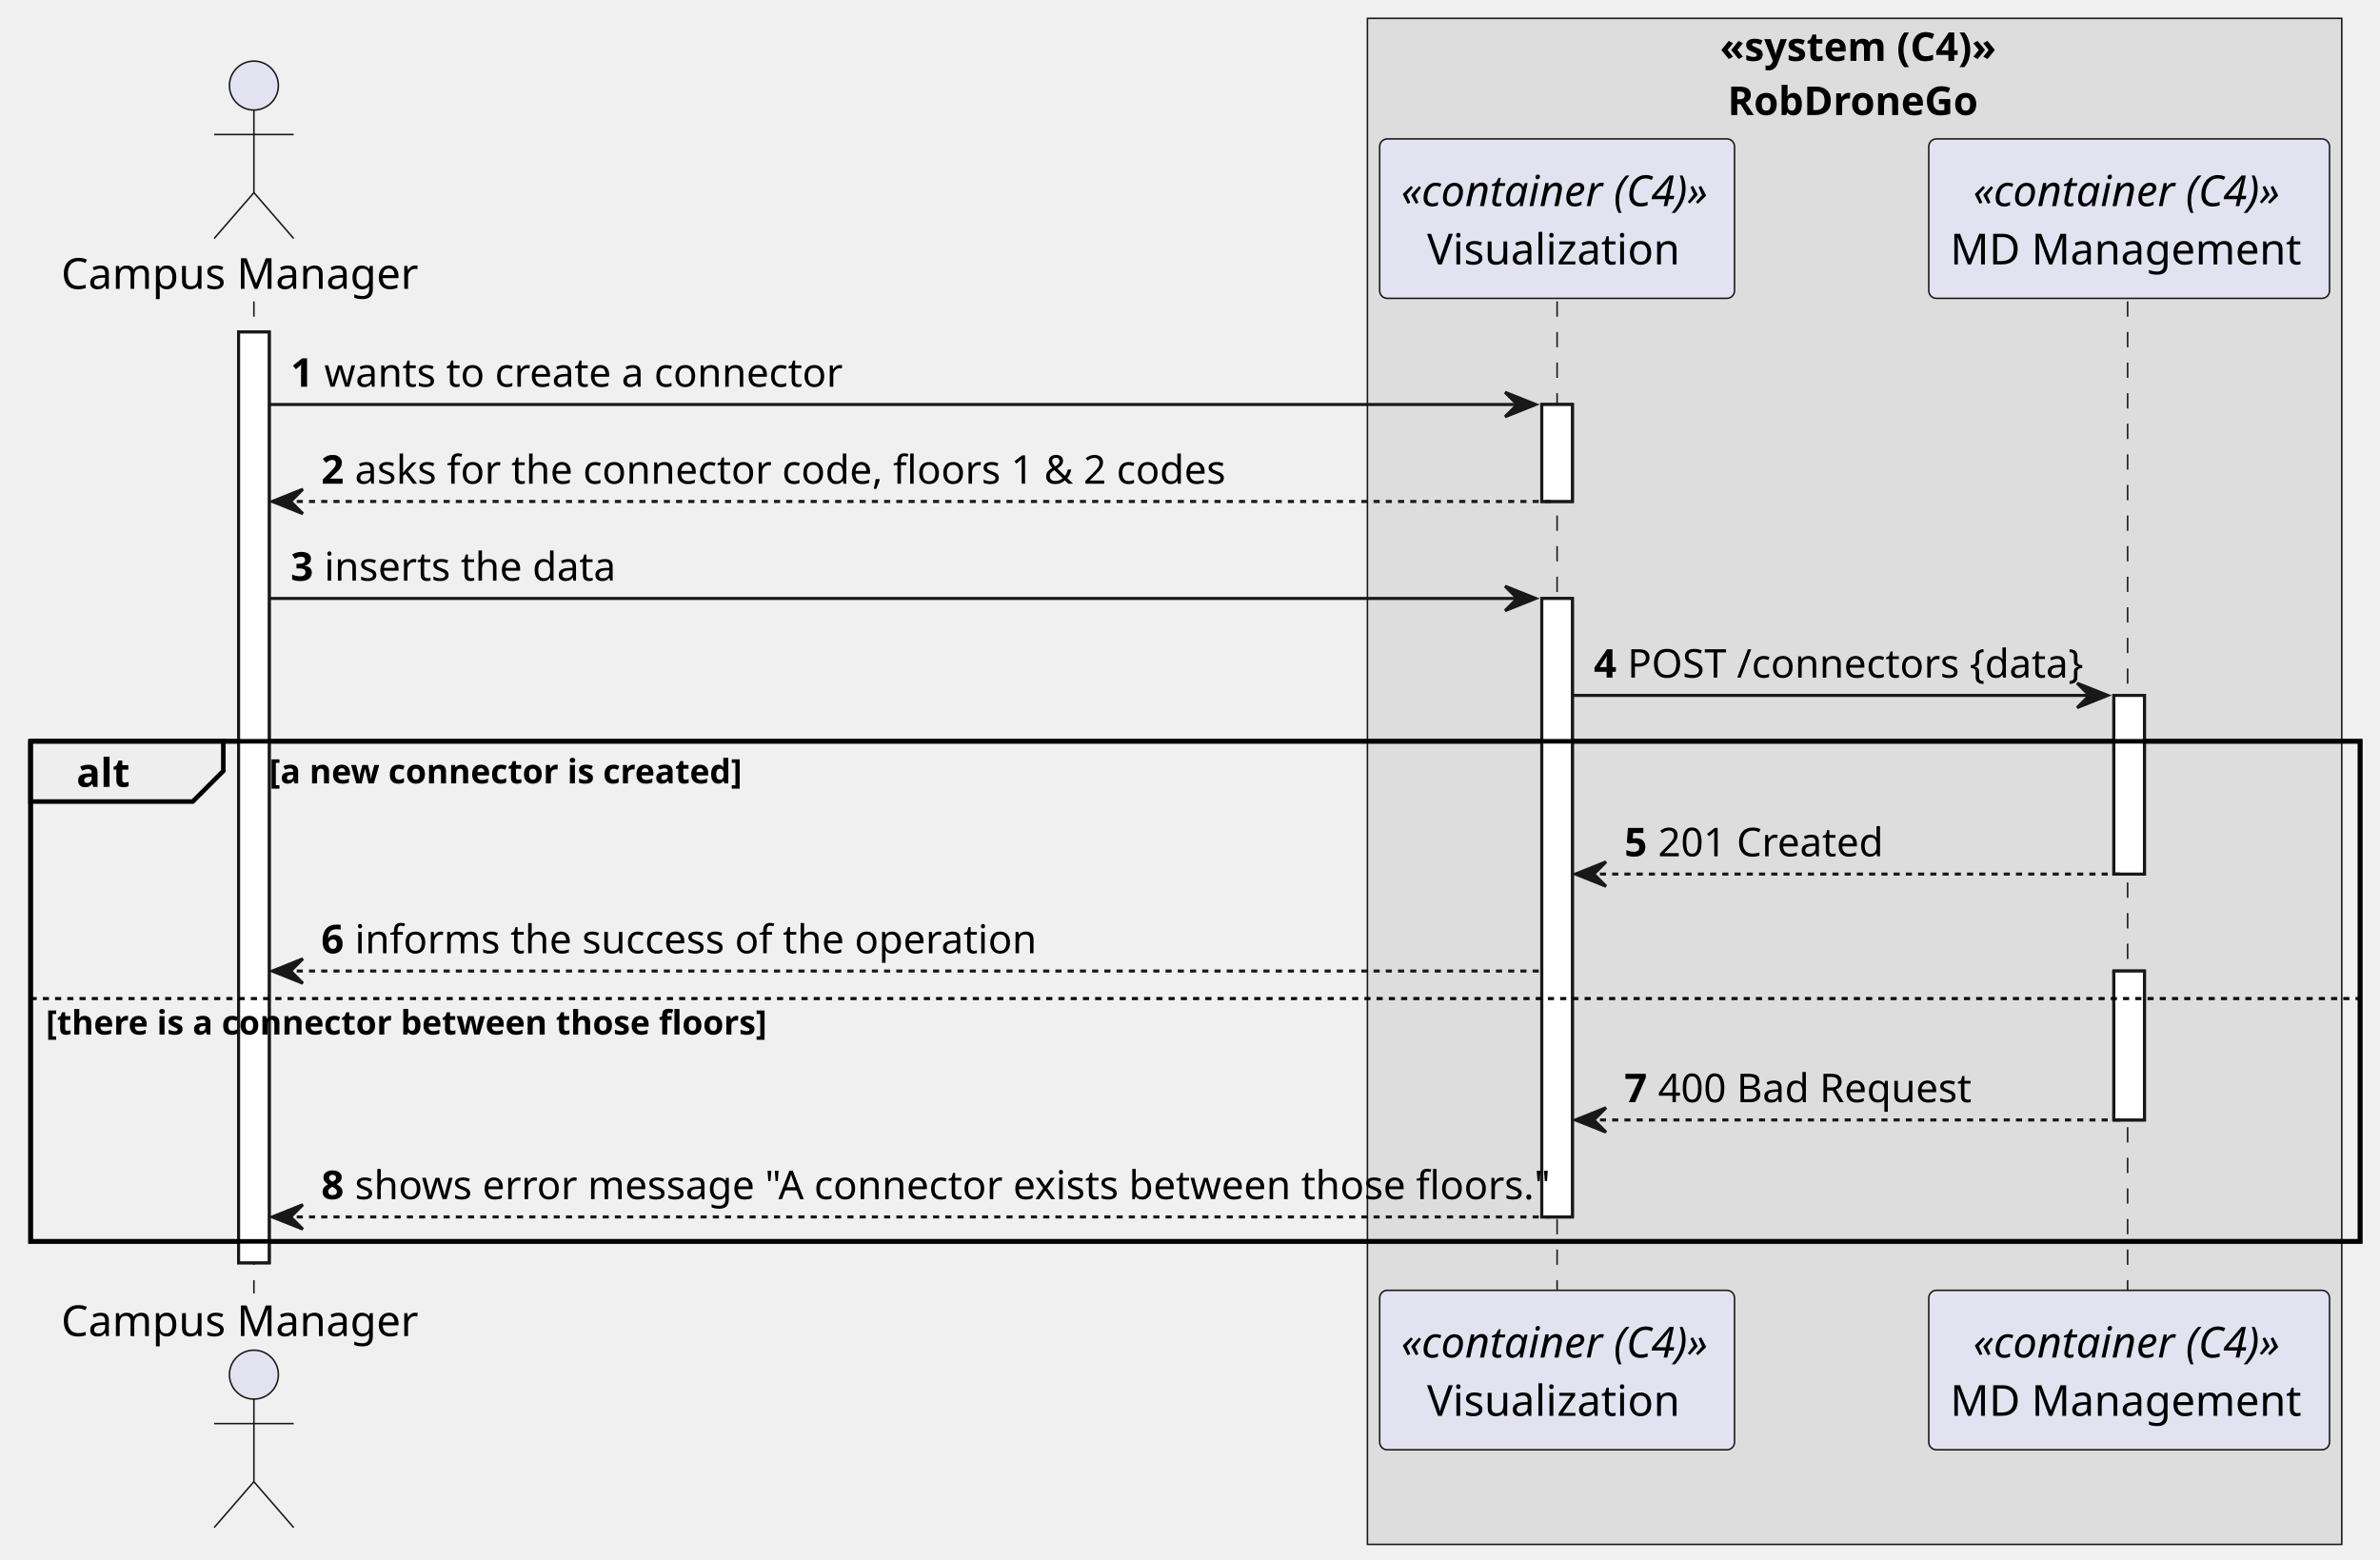
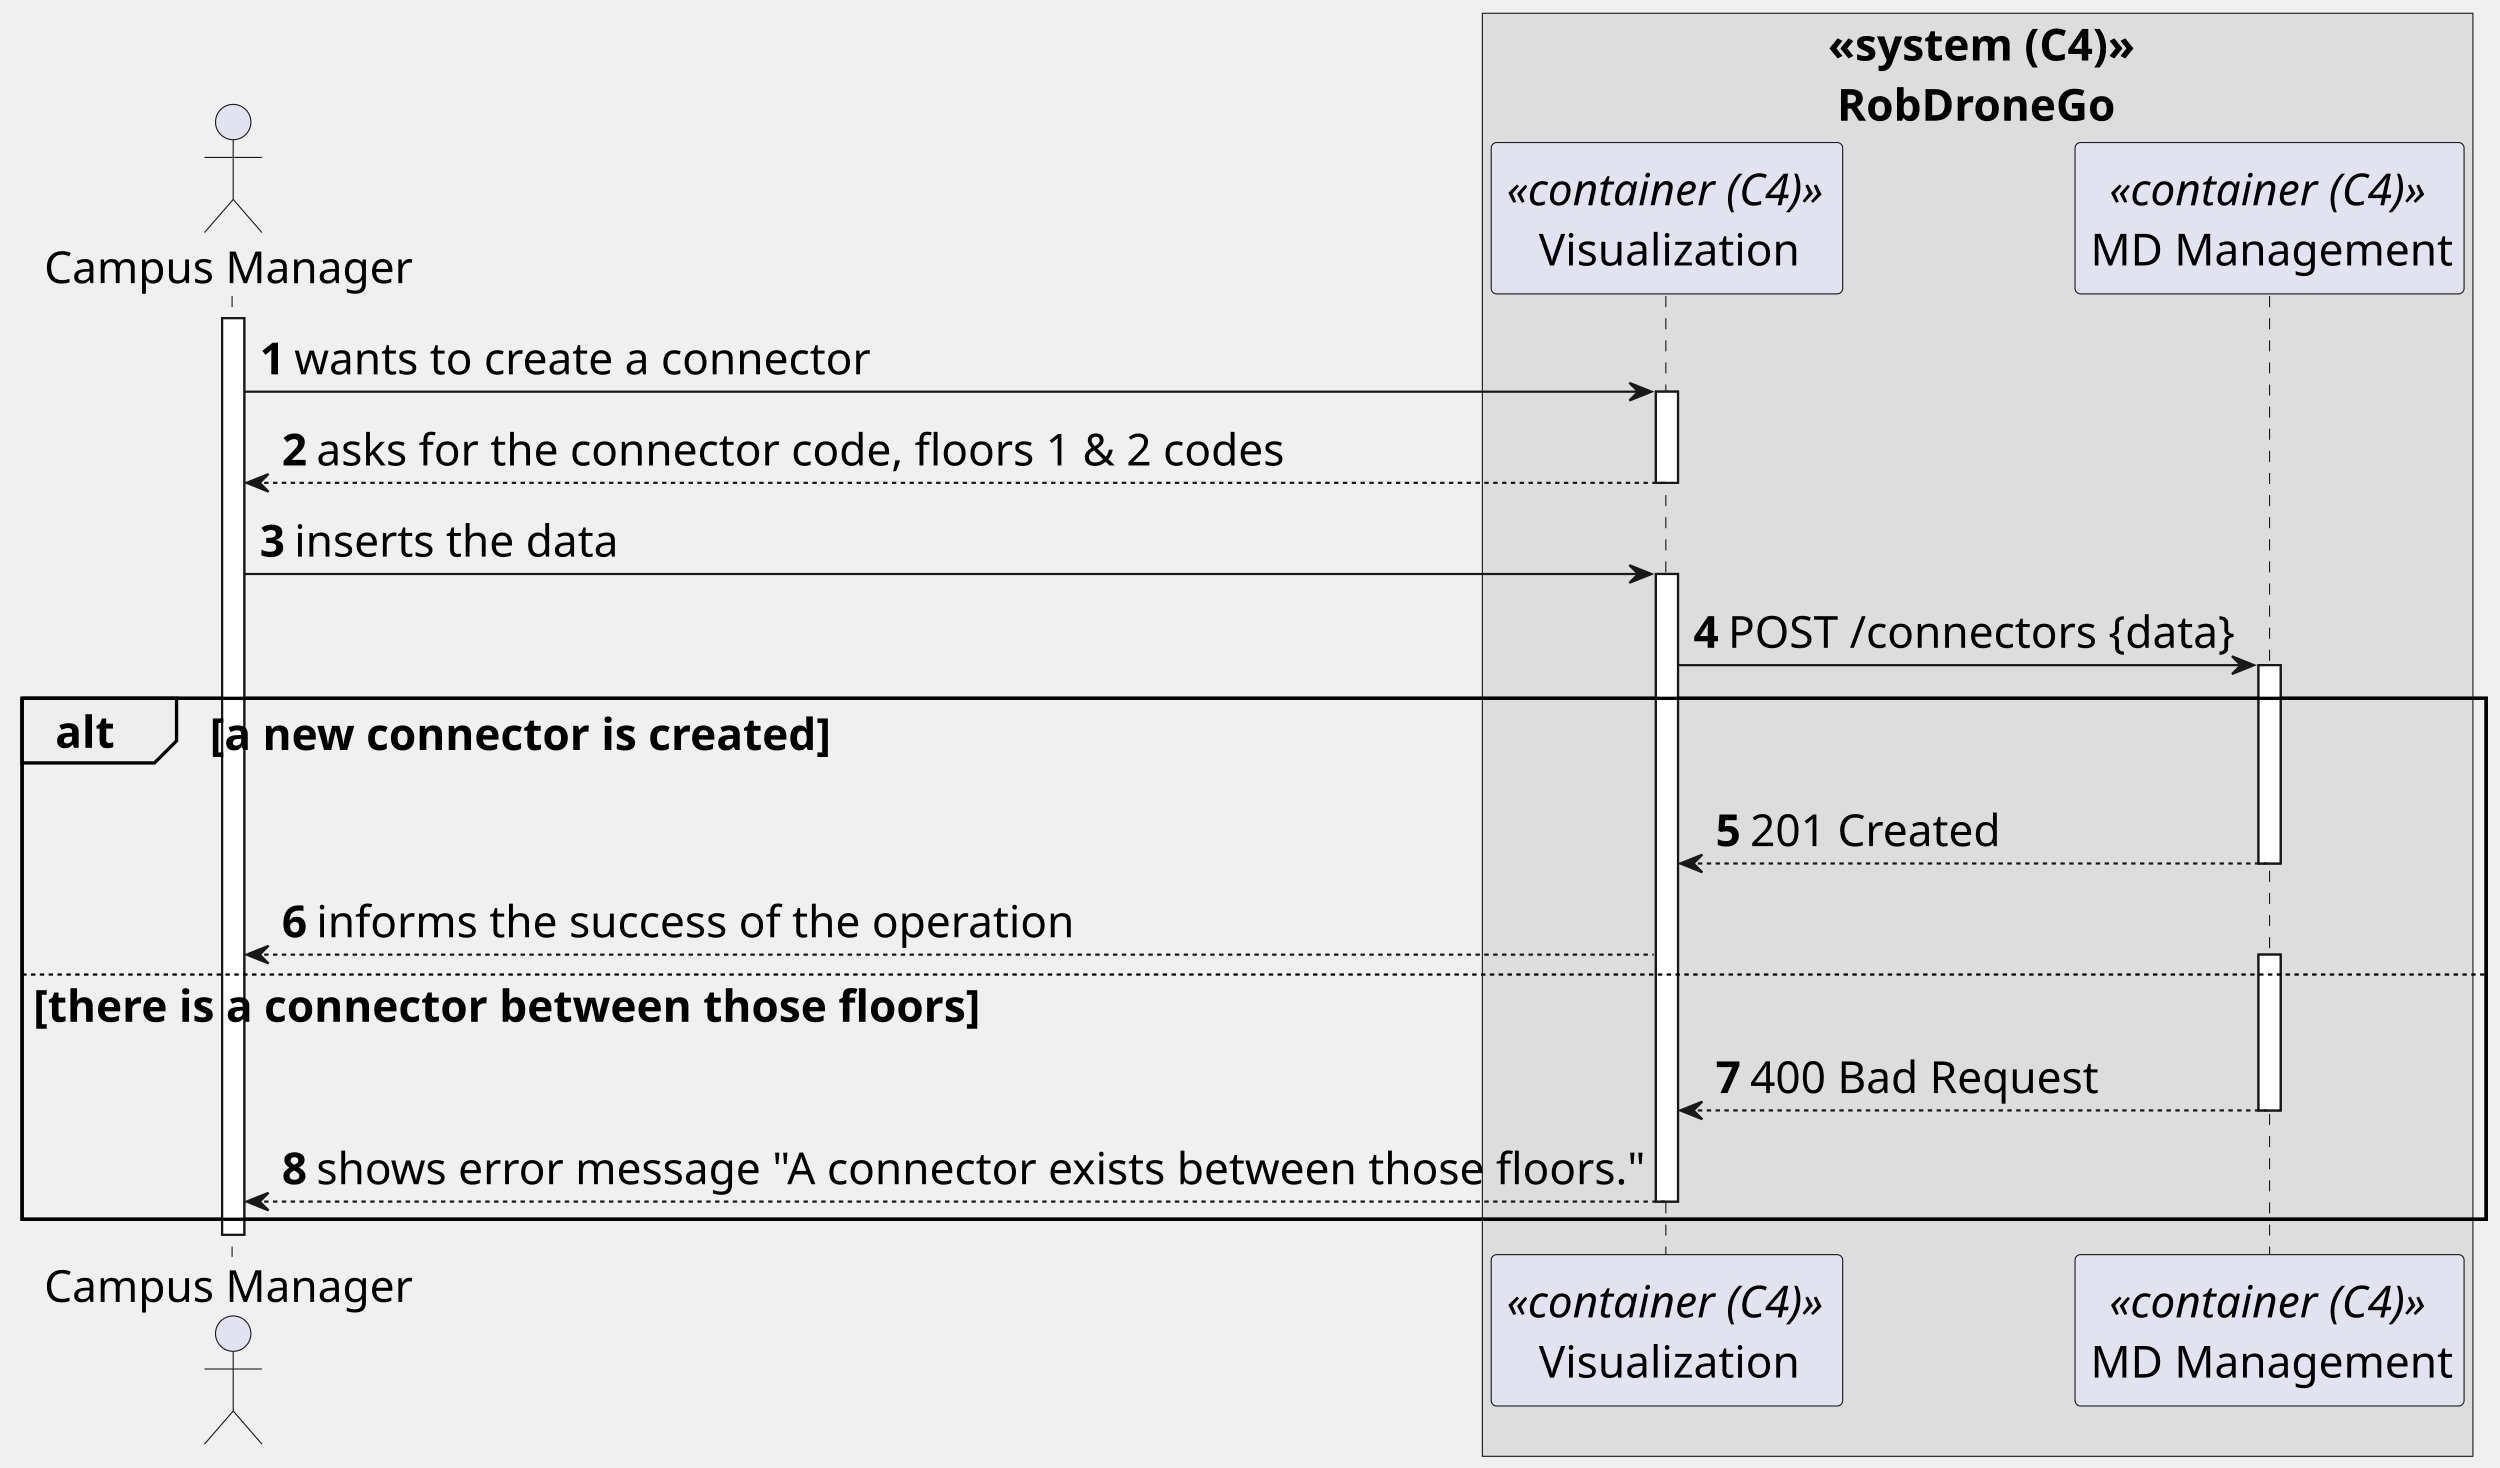
- <svg xmlns="http://www.w3.org/2000/svg" contentStyleType="text/css" height="510px" preserveAspectRatio="none" style="width:778px;height:510px;background:#FFFFFF;" version="1.1" viewBox="0 0 778 510" width="778px" zoomAndPan="magnify">
+ <svg xmlns="http://www.w3.org/2000/svg" contentStyleType="text/css" height="664px" preserveAspectRatio="none" style="width:1131px;height:664px;background:#FFFFFF;" version="1.1" viewBox="0 0 1131 664" width="1131px" zoomAndPan="magnify">
  <defs />
  <g>
-     <rect fill="#DDDDDD" height="498.952" style="stroke:#181818;stroke-width:0.5;" width="318.5" x="447" y="6" />
-     <text fill="#000000" font-family="sans-serif" font-size="13" font-weight="bold" lengthAdjust="spacing" textLength="88" x="562.25" y="19.897">«system (C4)»</text>
-     <text fill="#000000" font-family="sans-serif" font-size="13" font-weight="bold" lengthAdjust="spacing" textLength="83" x="564.75" y="37.603">RobDroneGo</text>
-     <rect fill="#FFFFFF" height="304.336" style="stroke:#181818;stroke-width:1.0;" width="10" x="78" y="108.548" />
-     <rect fill="#FFFFFF" height="31.706" style="stroke:#181818;stroke-width:1.0;" width="10" x="504" y="132.254" />
-     <rect fill="#FFFFFF" height="202.218" style="stroke:#181818;stroke-width:1.0;" width="10" x="504" y="195.666" />
-     <rect fill="#FFFFFF" height="58.412" style="stroke:#181818;stroke-width:1.0;" width="10" x="691" y="227.372" />
-     <rect fill="#FFFFFF" height="48.688" style="stroke:#181818;stroke-width:1.0;" width="10" x="691" y="317.49" />
-     <rect fill="none" height="163.512" style="stroke:#000000;stroke-width:1.5;" width="761.5" x="10" y="242.372" />
-     <line style="stroke:#181818;stroke-width:0.5;stroke-dasharray:5.0,5.0;" x1="83" x2="83" y1="98.548" y2="422.884" />
-     <line style="stroke:#181818;stroke-width:0.5;stroke-dasharray:5.0,5.0;" x1="509" x2="509" y1="98.548" y2="422.884" />
-     <line style="stroke:#181818;stroke-width:0.5;stroke-dasharray:5.0,5.0;" x1="695.5" x2="695.5" y1="98.548" y2="422.884" />
-     <text fill="#000000" font-family="sans-serif" font-size="14" lengthAdjust="spacing" textLength="120" x="20" y="94.446">Campus Manager</text>
-     <ellipse cx="83" cy="27.98" fill="#E2E2F0" rx="8" ry="8" style="stroke:#181818;stroke-width:0.5;" />
-     <path d="M83,35.98 L83,62.98 M70,43.98 L96,43.98 M83,62.98 L70,77.98 M83,62.98 L96,77.98 " fill="none" style="stroke:#181818;stroke-width:0.5;" />
-     <text fill="#000000" font-family="sans-serif" font-size="14" lengthAdjust="spacing" textLength="120" x="20" y="436.85">Campus Manager</text>
-     <ellipse cx="83" cy="449.452" fill="#E2E2F0" rx="8" ry="8" style="stroke:#181818;stroke-width:0.5;" />
-     <path d="M83,457.452 L83,484.452 M70,465.452 L96,465.452 M83,484.452 L70,499.452 M83,484.452 L96,499.452 " fill="none" style="stroke:#181818;stroke-width:0.5;" />
-     <rect fill="#E2E2F0" height="52.136" rx="2.5" ry="2.5" style="stroke:#181818;stroke-width:0.5;" width="116" x="451" y="45.412" />
-     <text fill="#000000" font-family="sans-serif" font-size="14" font-style="italic" lengthAdjust="spacing" textLength="102" x="458" y="67.378">«container (C4)»</text>
-     <text fill="#000000" font-family="sans-serif" font-size="14" lengthAdjust="spacing" textLength="85" x="466.5" y="86.446">Visualization</text>
-     <rect fill="#E2E2F0" height="52.136" rx="2.5" ry="2.5" style="stroke:#181818;stroke-width:0.5;" width="116" x="451" y="421.884" />
-     <text fill="#000000" font-family="sans-serif" font-size="14" font-style="italic" lengthAdjust="spacing" textLength="102" x="458" y="443.85">«container (C4)»</text>
-     <text fill="#000000" font-family="sans-serif" font-size="14" lengthAdjust="spacing" textLength="85" x="466.5" y="462.918">Visualization</text>
-     <rect fill="#E2E2F0" height="52.136" rx="2.5" ry="2.5" style="stroke:#181818;stroke-width:0.5;" width="131" x="630.5" y="45.412" />
-     <text fill="#000000" font-family="sans-serif" font-size="14" font-style="italic" lengthAdjust="spacing" textLength="102" x="645" y="67.378">«container (C4)»</text>
-     <text fill="#000000" font-family="sans-serif" font-size="14" lengthAdjust="spacing" textLength="117" x="637.5" y="86.446">MD Management</text>
-     <rect fill="#E2E2F0" height="52.136" rx="2.5" ry="2.5" style="stroke:#181818;stroke-width:0.5;" width="131" x="630.5" y="421.884" />
-     <text fill="#000000" font-family="sans-serif" font-size="14" font-style="italic" lengthAdjust="spacing" textLength="102" x="645" y="443.85">«container (C4)»</text>
-     <text fill="#000000" font-family="sans-serif" font-size="14" lengthAdjust="spacing" textLength="117" x="637.5" y="462.918">MD Management</text>
-     <rect fill="#FFFFFF" height="304.336" style="stroke:#181818;stroke-width:1.0;" width="10" x="78" y="108.548" />
-     <rect fill="#FFFFFF" height="31.706" style="stroke:#181818;stroke-width:1.0;" width="10" x="504" y="132.254" />
-     <rect fill="#FFFFFF" height="202.218" style="stroke:#181818;stroke-width:1.0;" width="10" x="504" y="195.666" />
-     <rect fill="#FFFFFF" height="58.412" style="stroke:#181818;stroke-width:1.0;" width="10" x="691" y="227.372" />
-     <rect fill="#FFFFFF" height="48.688" style="stroke:#181818;stroke-width:1.0;" width="10" x="691" y="317.49" />
-     <polygon fill="#181818" points="492,128.254,502,132.254,492,136.254,496,132.254" style="stroke:#181818;stroke-width:1.0;" />
-     <line style="stroke:#181818;stroke-width:1.0;" x1="88" x2="498" y1="132.254" y2="132.254" />
-     <text fill="#000000" font-family="sans-serif" font-size="13" font-weight="bold" lengthAdjust="spacing" textLength="7" x="95" y="126.445">1</text>
-     <text fill="#000000" font-family="sans-serif" font-size="13" lengthAdjust="spacing" textLength="166" x="106" y="126.445">wants to create a connector</text>
-     <polygon fill="#181818" points="99,159.96,89,163.96,99,167.96,95,163.96" style="stroke:#181818;stroke-width:1.0;" />
-     <line style="stroke:#181818;stroke-width:1.0;stroke-dasharray:2.0,2.0;" x1="93" x2="508" y1="163.96" y2="163.96" />
-     <text fill="#000000" font-family="sans-serif" font-size="13" font-weight="bold" lengthAdjust="spacing" textLength="7" x="105" y="158.151">2</text>
-     <text fill="#000000" font-family="sans-serif" font-size="13" lengthAdjust="spacing" textLength="276" x="116" y="158.151">asks for the connector code, floors 1 &amp; 2 codes</text>
-     <polygon fill="#181818" points="492,191.666,502,195.666,492,199.666,496,195.666" style="stroke:#181818;stroke-width:1.0;" />
-     <line style="stroke:#181818;stroke-width:1.0;" x1="88" x2="498" y1="195.666" y2="195.666" />
-     <text fill="#000000" font-family="sans-serif" font-size="13" font-weight="bold" lengthAdjust="spacing" textLength="7" x="95" y="189.857">3</text>
-     <text fill="#000000" font-family="sans-serif" font-size="13" lengthAdjust="spacing" textLength="93" x="106" y="189.857">inserts the data</text>
-     <polygon fill="#181818" points="679,223.372,689,227.372,679,231.372,683,227.372" style="stroke:#181818;stroke-width:1.0;" />
-     <line style="stroke:#181818;stroke-width:1.0;" x1="514" x2="685" y1="227.372" y2="227.372" />
-     <text fill="#000000" font-family="sans-serif" font-size="13" font-weight="bold" lengthAdjust="spacing" textLength="7" x="521" y="221.563">4</text>
-     <text fill="#000000" font-family="sans-serif" font-size="13" lengthAdjust="spacing" textLength="147" x="532" y="221.563">POST /connectors {data}</text>
-     <path d="M10,242.372 L73,242.372 L73,252.078 L63,262.078 L10,262.078 L10,242.372 " fill="#EEEEEE" style="stroke:#000000;stroke-width:1.5;" />
-     <rect fill="none" height="163.512" style="stroke:#000000;stroke-width:1.5;" width="761.5" x="10" y="242.372" />
-     <text fill="#000000" font-family="sans-serif" font-size="13" font-weight="bold" lengthAdjust="spacing" textLength="18" x="25" y="257.269">alt</text>
-     <text fill="#000000" font-family="sans-serif" font-size="11" font-weight="bold" lengthAdjust="spacing" textLength="159" x="88" y="256.131">[a new connector is created]</text>
-     <polygon fill="#181818" points="525,281.784,515,285.784,525,289.784,521,285.784" style="stroke:#181818;stroke-width:1.0;" />
-     <line style="stroke:#181818;stroke-width:1.0;stroke-dasharray:2.0,2.0;" x1="519" x2="695" y1="285.784" y2="285.784" />
-     <text fill="#000000" font-family="sans-serif" font-size="13" font-weight="bold" lengthAdjust="spacing" textLength="7" x="531" y="279.975">5</text>
-     <text fill="#000000" font-family="sans-serif" font-size="13" lengthAdjust="spacing" textLength="71" x="542" y="279.975">201 Created</text>
-     <polygon fill="#181818" points="99,313.49,89,317.49,99,321.49,95,317.49" style="stroke:#181818;stroke-width:1.0;" />
-     <line style="stroke:#181818;stroke-width:1.0;stroke-dasharray:2.0,2.0;" x1="93" x2="503" y1="317.49" y2="317.49" />
-     <text fill="#000000" font-family="sans-serif" font-size="13" font-weight="bold" lengthAdjust="spacing" textLength="7" x="105" y="311.681">6</text>
-     <text fill="#000000" font-family="sans-serif" font-size="13" lengthAdjust="spacing" textLength="217" x="116" y="311.681">informs the success of the operation</text>
-     <line style="stroke:#000000;stroke-width:1.0;stroke-dasharray:2.0,2.0;" x1="10" x2="771.5" y1="326.49" y2="326.49" />
-     <text fill="#000000" font-family="sans-serif" font-size="11" font-weight="bold" lengthAdjust="spacing" textLength="240" x="15" y="338.249">[there is a connector between those floors]</text>
-     <polygon fill="#181818" points="525,362.178,515,366.178,525,370.178,521,366.178" style="stroke:#181818;stroke-width:1.0;" />
-     <line style="stroke:#181818;stroke-width:1.0;stroke-dasharray:2.0,2.0;" x1="519" x2="695" y1="366.178" y2="366.178" />
-     <text fill="#000000" font-family="sans-serif" font-size="13" font-weight="bold" lengthAdjust="spacing" textLength="7" x="531" y="360.369">7</text>
-     <text fill="#000000" font-family="sans-serif" font-size="13" lengthAdjust="spacing" textLength="99" x="542" y="360.369">400 Bad Request</text>
-     <polygon fill="#181818" points="99,393.884,89,397.884,99,401.884,95,397.884" style="stroke:#181818;stroke-width:1.0;" />
-     <line style="stroke:#181818;stroke-width:1.0;stroke-dasharray:2.0,2.0;" x1="93" x2="508" y1="397.884" y2="397.884" />
-     <text fill="#000000" font-family="sans-serif" font-size="13" font-weight="bold" lengthAdjust="spacing" textLength="7" x="105" y="392.075">8</text>
-     <text fill="#000000" font-family="sans-serif" font-size="13" lengthAdjust="spacing" textLength="381" x="116" y="392.075">shows error message "A connector exists between those floors."</text>
+     <rect fill="#DDDDDD" height="652.84" style="stroke:#181818;stroke-width:0.5;" width="448.125" x="670.625" y="6" />
+     <text fill="#000000" font-family="sans-serif" font-size="20" font-weight="bold" lengthAdjust="spacing" textLength="135.5" x="826.938" y="27.38">«system (C4)»</text>
+     <text fill="#000000" font-family="sans-serif" font-size="20" font-weight="bold" lengthAdjust="spacing" textLength="127.25" x="831.062" y="54.62">RobDroneGo</text>
+     <rect fill="#FFFFFF" height="414.64" style="stroke:#181818;stroke-width:1.0;" width="10" x="100.5" y="143.96" />
+     <rect fill="#FFFFFF" height="41.24" style="stroke:#181818;stroke-width:1.0;" width="10" x="749.125" y="177.2" />
+     <rect fill="#FFFFFF" height="283.92" style="stroke:#181818;stroke-width:1.0;" width="10" x="749.125" y="259.68" />
+     <rect fill="#FFFFFF" height="89.72" style="stroke:#181818;stroke-width:1.0;" width="10" x="1021.75" y="300.92" />
+     <rect fill="#FFFFFF" height="70.48" style="stroke:#181818;stroke-width:1.0;" width="10" x="1021.75" y="431.88" />
+     <rect fill="none" height="235.68" style="stroke:#000000;stroke-width:1.5;" width="1114.75" x="10" y="315.92" />
+     <line style="stroke:#181818;stroke-width:0.5;stroke-dasharray:5.0,5.0;" x1="105" x2="105" y1="133.96" y2="568.6" />
+     <line style="stroke:#181818;stroke-width:0.5;stroke-dasharray:5.0,5.0;" x1="753.625" x2="753.625" y1="133.96" y2="568.6" />
+     <line style="stroke:#181818;stroke-width:0.5;stroke-dasharray:5.0,5.0;" x1="1026.75" x2="1026.75" y1="133.96" y2="568.6" />
+     <text fill="#000000" font-family="sans-serif" font-size="20" lengthAdjust="spacing" textLength="165" x="20" y="128.1">Campus Manager</text>
+     <ellipse cx="105.5" cy="55.22" fill="#E2E2F0" rx="8" ry="8" style="stroke:#181818;stroke-width:0.5;" />
+     <path d="M105.5,63.22 L105.5,90.22 M92.5,71.22 L118.5,71.22 M105.5,90.22 L92.5,105.22 M105.5,90.22 L118.5,105.22 " fill="none" style="stroke:#181818;stroke-width:0.5;" />
+     <text fill="#000000" font-family="sans-serif" font-size="20" lengthAdjust="spacing" textLength="165" x="20" y="588.98">Campus Manager</text>
+     <ellipse cx="105.5" cy="603.34" fill="#E2E2F0" rx="8" ry="8" style="stroke:#181818;stroke-width:0.5;" />
+     <path d="M105.5,611.34 L105.5,638.34 M92.5,619.34 L118.5,619.34 M105.5,638.34 L92.5,653.34 M105.5,638.34 L118.5,653.34 " fill="none" style="stroke:#181818;stroke-width:0.5;" />
+     <rect fill="#E2E2F0" height="68.48" rx="2.5" ry="2.5" style="stroke:#181818;stroke-width:0.5;" width="159" x="674.625" y="64.48" />
+     <text fill="#000000" font-family="sans-serif" font-size="20" font-style="italic" lengthAdjust="spacing" textLength="145" x="681.625" y="92.86">«container (C4)»</text>
+     <text fill="#000000" font-family="sans-serif" font-size="20" lengthAdjust="spacing" textLength="116" x="696.125" y="120.1">Visualization</text>
+     <rect fill="#E2E2F0" height="68.48" rx="2.5" ry="2.5" style="stroke:#181818;stroke-width:0.5;" width="159" x="674.625" y="567.6" />
+     <text fill="#000000" font-family="sans-serif" font-size="20" font-style="italic" lengthAdjust="spacing" textLength="145" x="681.625" y="595.98">«container (C4)»</text>
+     <text fill="#000000" font-family="sans-serif" font-size="20" lengthAdjust="spacing" textLength="116" x="696.125" y="623.22">Visualization</text>
+     <rect fill="#E2E2F0" height="68.48" rx="2.5" ry="2.5" style="stroke:#181818;stroke-width:0.5;" width="176" x="938.75" y="64.48" />
+     <text fill="#000000" font-family="sans-serif" font-size="20" font-style="italic" lengthAdjust="spacing" textLength="145" x="954.25" y="92.86">«container (C4)»</text>
+     <text fill="#000000" font-family="sans-serif" font-size="20" lengthAdjust="spacing" textLength="162" x="945.75" y="120.1">MD Management</text>
+     <rect fill="#E2E2F0" height="68.48" rx="2.5" ry="2.5" style="stroke:#181818;stroke-width:0.5;" width="176" x="938.75" y="567.6" />
+     <text fill="#000000" font-family="sans-serif" font-size="20" font-style="italic" lengthAdjust="spacing" textLength="145" x="954.25" y="595.98">«container (C4)»</text>
+     <text fill="#000000" font-family="sans-serif" font-size="20" lengthAdjust="spacing" textLength="162" x="945.75" y="623.22">MD Management</text>
+     <rect fill="#FFFFFF" height="414.64" style="stroke:#181818;stroke-width:1.0;" width="10" x="100.5" y="143.96" />
+     <rect fill="#FFFFFF" height="41.24" style="stroke:#181818;stroke-width:1.0;" width="10" x="749.125" y="177.2" />
+     <rect fill="#FFFFFF" height="283.92" style="stroke:#181818;stroke-width:1.0;" width="10" x="749.125" y="259.68" />
+     <rect fill="#FFFFFF" height="89.72" style="stroke:#181818;stroke-width:1.0;" width="10" x="1021.75" y="300.92" />
+     <rect fill="#FFFFFF" height="70.48" style="stroke:#181818;stroke-width:1.0;" width="10" x="1021.75" y="431.88" />
+     <polygon fill="#181818" points="737.125,173.2,747.125,177.2,737.125,181.2,741.125,177.2" style="stroke:#181818;stroke-width:1.0;" />
+     <line style="stroke:#181818;stroke-width:1.0;" x1="110.5" x2="743.125" y1="177.2" y2="177.2" />
+     <text fill="#000000" font-family="sans-serif" font-size="20" font-weight="bold" lengthAdjust="spacing" textLength="11.625" x="117.5" y="169.34">1</text>
+     <text fill="#000000" font-family="sans-serif" font-size="20" lengthAdjust="spacing" textLength="258" x="133.125" y="169.34">wants to create a connector</text>
+     <polygon fill="#181818" points="121.5,214.44,111.5,218.44,121.5,222.44,117.5,218.44" style="stroke:#181818;stroke-width:1.0;" />
+     <line style="stroke:#181818;stroke-width:1.0;stroke-dasharray:2.0,2.0;" x1="115.5" x2="753.125" y1="218.44" y2="218.44" />
+     <text fill="#000000" font-family="sans-serif" font-size="20" font-weight="bold" lengthAdjust="spacing" textLength="11.625" x="127.5" y="210.58">2</text>
+     <text fill="#000000" font-family="sans-serif" font-size="20" lengthAdjust="spacing" textLength="434" x="143.125" y="210.58">asks for the connector code, floors 1 &amp; 2 codes</text>
+     <polygon fill="#181818" points="737.125,255.68,747.125,259.68,737.125,263.68,741.125,259.68" style="stroke:#181818;stroke-width:1.0;" />
+     <line style="stroke:#181818;stroke-width:1.0;" x1="110.5" x2="743.125" y1="259.68" y2="259.68" />
+     <text fill="#000000" font-family="sans-serif" font-size="20" font-weight="bold" lengthAdjust="spacing" textLength="11.625" x="117.5" y="251.82">3</text>
+     <text fill="#000000" font-family="sans-serif" font-size="20" lengthAdjust="spacing" textLength="144" x="133.125" y="251.82">inserts the data</text>
+     <polygon fill="#181818" points="1009.75,296.92,1019.75,300.92,1009.75,304.92,1013.75,300.92" style="stroke:#181818;stroke-width:1.0;" />
+     <line style="stroke:#181818;stroke-width:1.0;" x1="759.125" x2="1015.75" y1="300.92" y2="300.92" />
+     <text fill="#000000" font-family="sans-serif" font-size="20" font-weight="bold" lengthAdjust="spacing" textLength="11.625" x="766.125" y="293.06">4</text>
+     <text fill="#000000" font-family="sans-serif" font-size="20" lengthAdjust="spacing" textLength="228" x="781.75" y="293.06">POST /connectors {data}</text>
+     <path d="M10,315.92 L79.875,315.92 L79.875,335.16 L69.875,345.16 L10,345.16 L10,315.92 " fill="#EEEEEE" style="stroke:#000000;stroke-width:1.5;" />
+     <rect fill="none" height="235.68" style="stroke:#000000;stroke-width:1.5;" width="1114.75" x="10" y="315.92" />
+     <text fill="#000000" font-family="sans-serif" font-size="20" font-weight="bold" lengthAdjust="spacing" textLength="24.875" x="25" y="338.3">alt</text>
+     <text fill="#000000" font-family="sans-serif" font-size="20" font-weight="bold" lengthAdjust="spacing" textLength="278" x="94.875" y="339.3">[a new connector is created]</text>
+     <polygon fill="#181818" points="770.125,386.64,760.125,390.64,770.125,394.64,766.125,390.64" style="stroke:#181818;stroke-width:1.0;" />
+     <line style="stroke:#181818;stroke-width:1.0;stroke-dasharray:2.0,2.0;" x1="764.125" x2="1025.75" y1="390.64" y2="390.64" />
+     <text fill="#000000" font-family="sans-serif" font-size="20" font-weight="bold" lengthAdjust="spacing" textLength="11.625" x="776.125" y="382.78">5</text>
+     <text fill="#000000" font-family="sans-serif" font-size="20" lengthAdjust="spacing" textLength="111" x="791.75" y="382.78">201 Created</text>
+     <polygon fill="#181818" points="121.5,427.88,111.5,431.88,121.5,435.88,117.5,431.88" style="stroke:#181818;stroke-width:1.0;" />
+     <line style="stroke:#181818;stroke-width:1.0;stroke-dasharray:2.0,2.0;" x1="115.5" x2="748.125" y1="431.88" y2="431.88" />
+     <text fill="#000000" font-family="sans-serif" font-size="20" font-weight="bold" lengthAdjust="spacing" textLength="11.625" x="127.5" y="424.02">6</text>
+     <text fill="#000000" font-family="sans-serif" font-size="20" lengthAdjust="spacing" textLength="340" x="143.125" y="424.02">informs the success of the operation</text>
+     <line style="stroke:#000000;stroke-width:1.0;stroke-dasharray:2.0,2.0;" x1="10" x2="1124.75" y1="440.88" y2="440.88" />
+     <text fill="#000000" font-family="sans-serif" font-size="20" font-weight="bold" lengthAdjust="spacing" textLength="422.125" x="15" y="462.26">[there is a connector between those floors]</text>
+     <polygon fill="#181818" points="770.125,498.36,760.125,502.36,770.125,506.36,766.125,502.36" style="stroke:#181818;stroke-width:1.0;" />
+     <line style="stroke:#181818;stroke-width:1.0;stroke-dasharray:2.0,2.0;" x1="764.125" x2="1025.75" y1="502.36" y2="502.36" />
+     <text fill="#000000" font-family="sans-serif" font-size="20" font-weight="bold" lengthAdjust="spacing" textLength="11.625" x="776.125" y="494.5">7</text>
+     <text fill="#000000" font-family="sans-serif" font-size="20" lengthAdjust="spacing" textLength="154" x="791.75" y="494.5">400 Bad Request</text>
+     <polygon fill="#181818" points="121.5,539.6,111.5,543.6,121.5,547.6,117.5,543.6" style="stroke:#181818;stroke-width:1.0;" />
+     <line style="stroke:#181818;stroke-width:1.0;stroke-dasharray:2.0,2.0;" x1="115.5" x2="753.125" y1="543.6" y2="543.6" />
+     <text fill="#000000" font-family="sans-serif" font-size="20" font-weight="bold" lengthAdjust="spacing" textLength="11.625" x="127.5" y="535.74">8</text>
+     <text fill="#000000" font-family="sans-serif" font-size="20" lengthAdjust="spacing" textLength="599" x="143.125" y="535.74">shows error message "A connector exists between those floors."</text>
  </g>
</svg>
